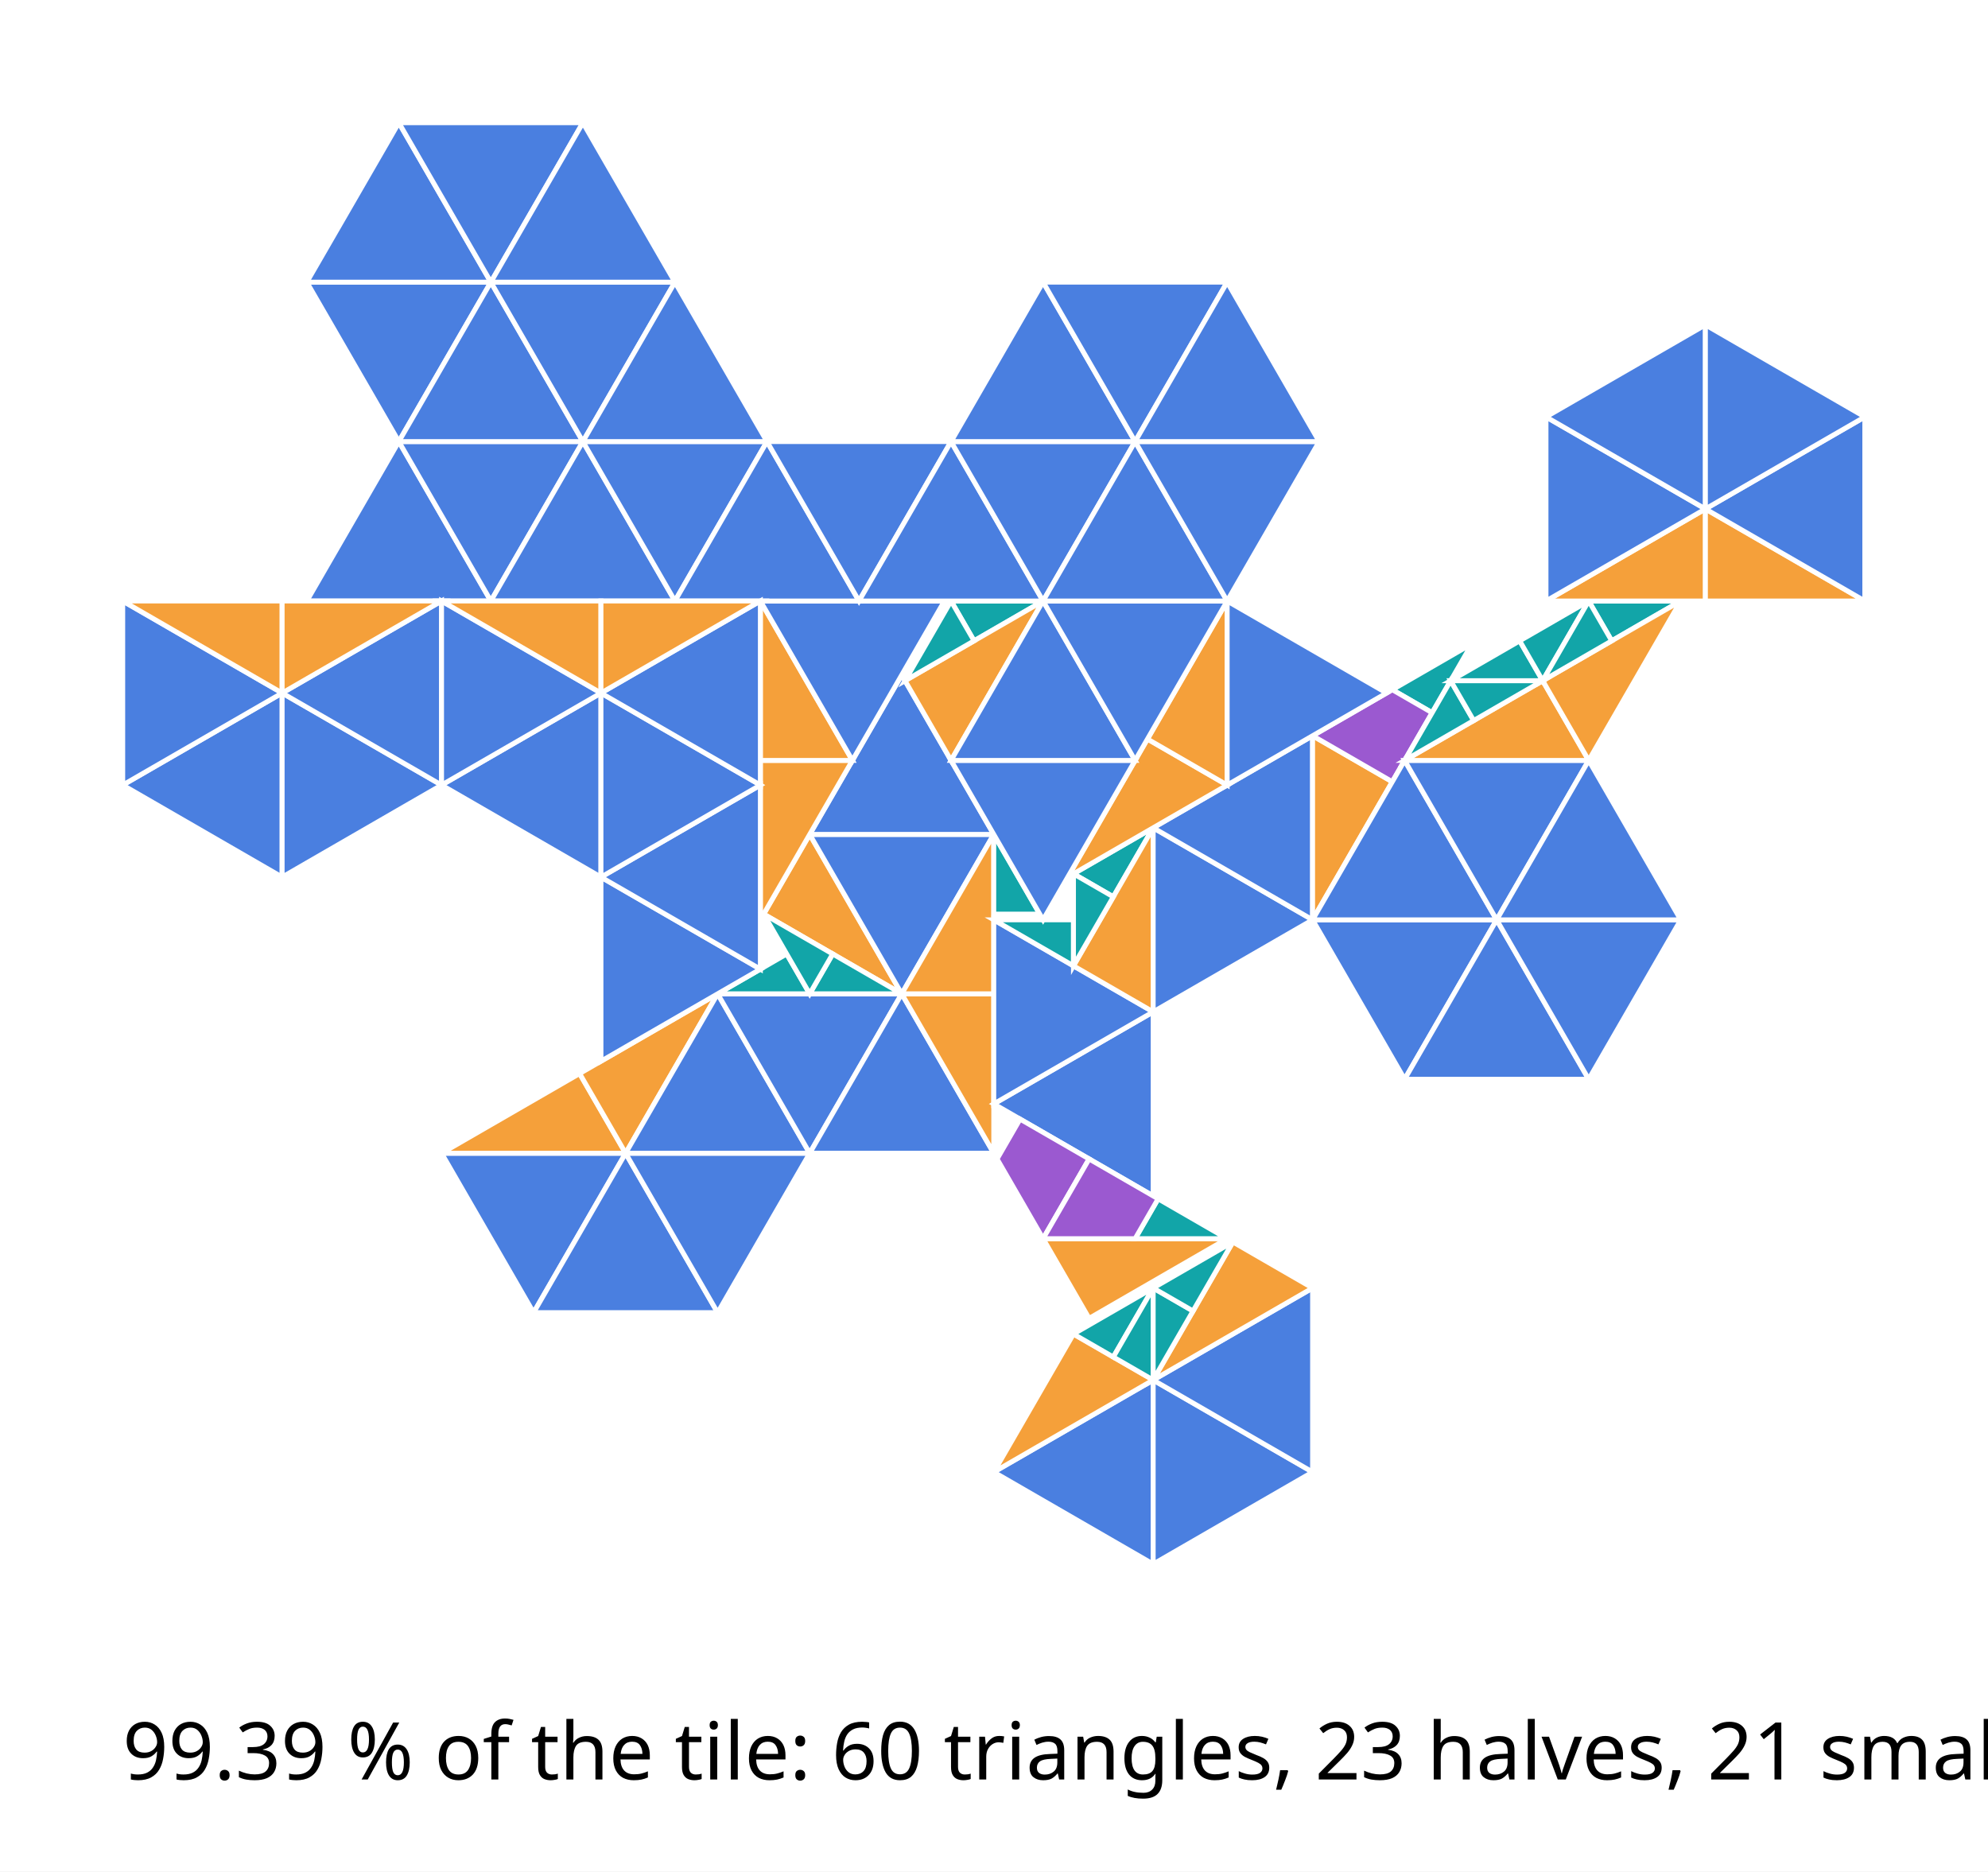
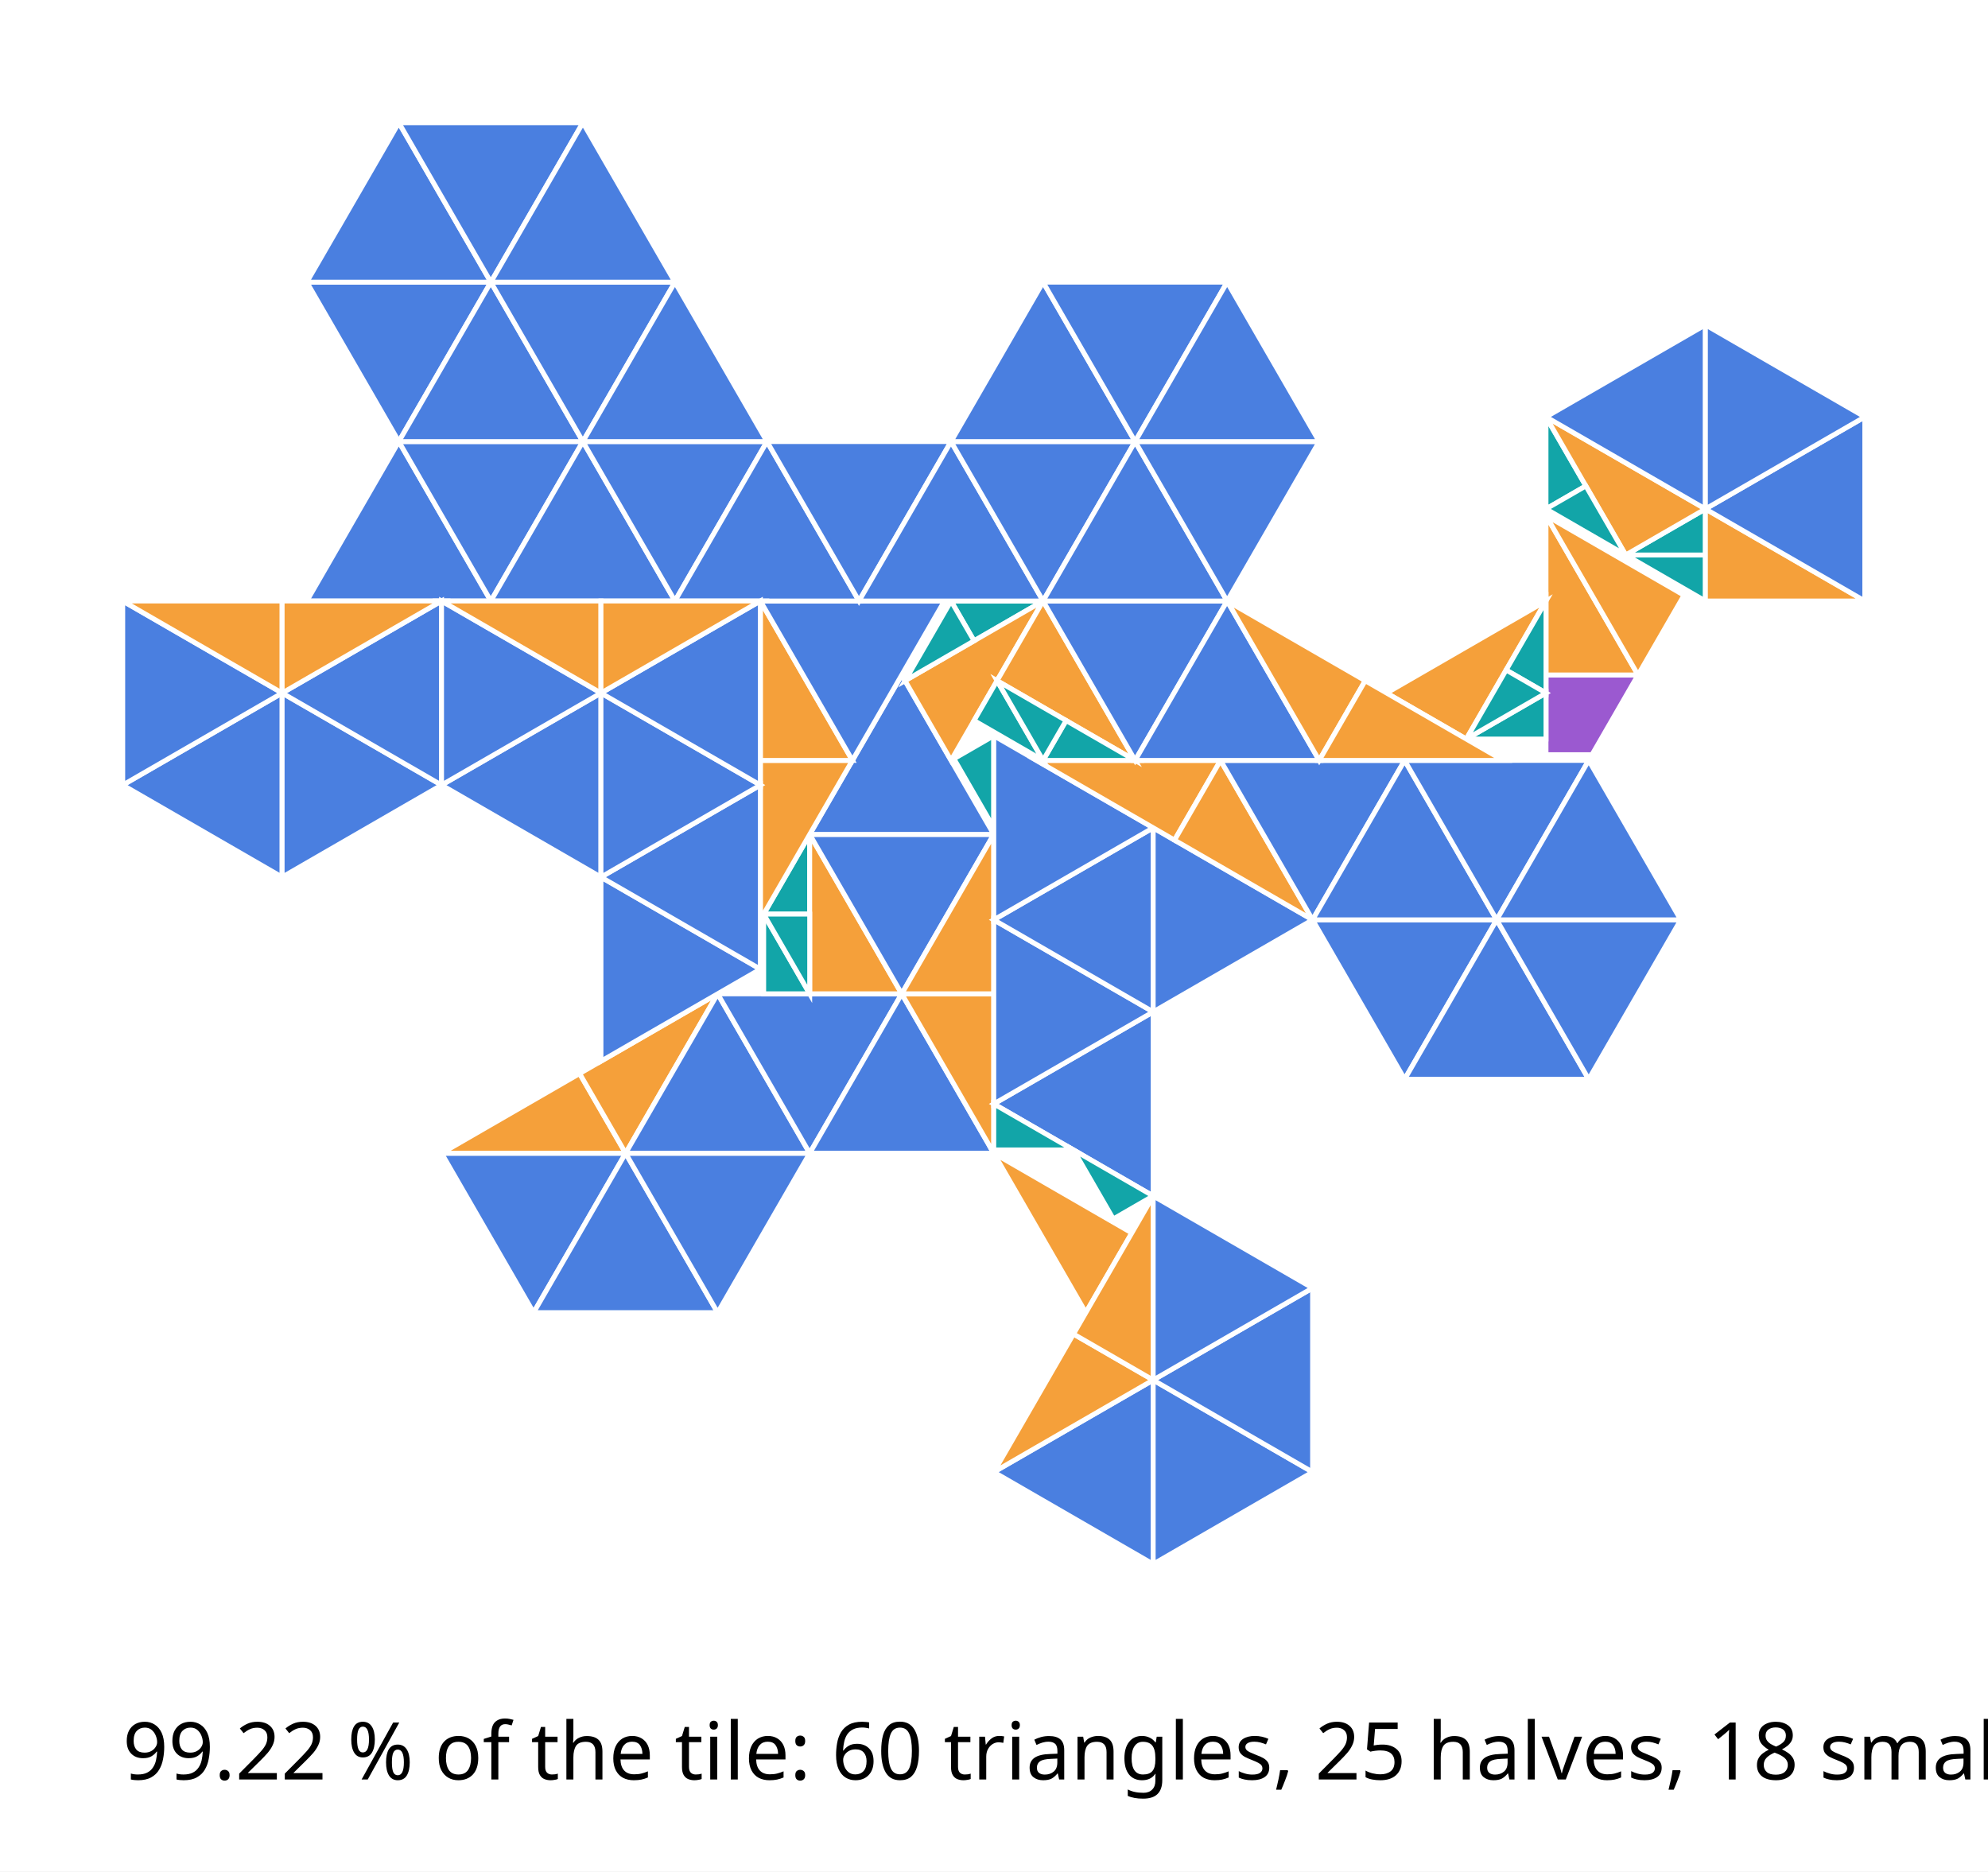
<svg xmlns="http://www.w3.org/2000/svg" width="324" height="305">
  <rect width="100%" height="100%" fill="#fff" />
  <path d="M 86.962 213.923 L 101.962 187.942 L 71.962 187.942 Z" fill="#4a7fe0" stroke="#fff" stroke-width="0.8" />
  <path d="M 71.962 187.942 L 101.962 187.942 L 94.462 174.952 Z" fill="#f5a03a" stroke="#fff" stroke-width="0.8" />
  <path d="M 116.962 161.962 L 94.462 174.952 L 101.962 187.942 Z" fill="#f5a03a" stroke="#fff" stroke-width="0.8" />
  <path d="M 86.962 213.923 L 116.962 213.923 L 101.962 187.942 Z" fill="#4a7fe0" stroke="#fff" stroke-width="0.8" />
  <path d="M 116.962 213.923 L 131.962 187.942 L 101.962 187.942 Z" fill="#4a7fe0" stroke="#fff" stroke-width="0.8" />
  <path d="M 101.962 187.942 L 131.962 187.942 L 116.962 161.962 Z" fill="#4a7fe0" stroke="#fff" stroke-width="0.8" />
  <path d="M 131.962 187.942 L 146.962 161.962 L 116.962 161.962 Z" fill="#4a7fe0" stroke="#fff" stroke-width="0.8" />
-   <path d="M 116.962 161.962 L 131.962 161.962 L 128.212 155.466 Z" fill="#12a5a8" stroke="#fff" stroke-width="0.8" />
-   <path d="M 146.962 161.962 L 131.962 135.981 L 124.462 148.971 Z" fill="#f5a03a" stroke="#fff" stroke-width="0.8" />
-   <path d="M 146.962 161.962 L 135.712 155.466 L 131.962 161.962 Z" fill="#12a5a8" stroke="#fff" stroke-width="0.8" />
+   <path d="M 131.962 135.981 L 124.462 148.971 L 131.962 148.971 Z" fill="#12a5a8" stroke="#fff" stroke-width="0.8" />
+   <path d="M 131.962 135.981 L 131.962 161.962 L 146.962 161.962 Z" fill="#f5a03a" stroke="#fff" stroke-width="0.8" />
  <path d="M 146.962 161.962 L 161.962 135.981 L 131.962 135.981 Z" fill="#4a7fe0" stroke="#fff" stroke-width="0.8" />
-   <path d="M 124.462 148.971 L 131.962 161.962 L 135.712 155.466 Z" fill="#12a5a8" stroke="#fff" stroke-width="0.8" />
+   <path d="M 124.462 148.971 L 124.462 161.962 L 131.962 161.962 Z" fill="#12a5a8" stroke="#fff" stroke-width="0.8" />
+   <path d="M 131.962 161.962 L 131.962 148.971 L 124.462 148.971 Z" fill="#12a5a8" stroke="#fff" stroke-width="0.8" />
  <path d="M 131.962 135.981 L 161.962 135.981 L 146.962 110.000 Z" fill="#4a7fe0" stroke="#fff" stroke-width="0.8" />
  <path d="M 131.962 187.942 L 161.962 187.942 L 146.962 161.962 Z" fill="#4a7fe0" stroke="#fff" stroke-width="0.8" />
  <path d="M 161.962 187.942 L 161.962 161.962 L 146.962 161.962 Z" fill="#f5a03a" stroke="#fff" stroke-width="0.8" />
  <path d="M 161.962 135.981 L 146.962 161.962 L 161.962 161.962 Z" fill="#f5a03a" stroke="#fff" stroke-width="0.8" />
-   <path d="M 161.962 135.981 L 161.962 148.971 L 169.462 148.971 Z" fill="#12a5a8" stroke="#fff" stroke-width="0.8" />
+   <path d="M 161.962 187.942 L 176.962 213.923 L 184.462 200.933 Z" fill="#f5a03a" stroke="#fff" stroke-width="0.8" />
+   <path d="M 259.462 122.990 L 266.962 110.000 L 251.962 110.000 L 251.962 122.990 Z" fill="#9b59d0" stroke="#fff" stroke-width="0.8" />
+   <path d="M 251.962 84.019 L 251.962 110.000 L 266.962 110.000 Z" fill="#f5a03a" stroke="#fff" stroke-width="0.8" />
+   <path d="M 251.962 84.019 L 266.962 110.000 L 274.462 97.010 Z" fill="#f5a03a" stroke="#fff" stroke-width="0.8" />
+   <path d="M 161.962 134.904 L 161.962 119.904 L 155.466 123.654 Z" fill="#12a5a8" stroke="#fff" stroke-width="0.8" />
  <path d="M 187.942 254.904 L 187.942 224.904 L 161.962 239.904 Z" fill="#4a7fe0" stroke="#fff" stroke-width="0.8" />
  <path d="M 161.962 239.904 L 187.942 224.904 L 174.952 217.404 Z" fill="#f5a03a" stroke="#fff" stroke-width="0.8" />
-   <path d="M 187.942 209.904 L 174.952 217.404 L 181.447 221.154 Z" fill="#12a5a8" stroke="#fff" stroke-width="0.8" />
-   <path d="M 187.942 209.904 L 181.447 221.154 L 187.942 224.904 Z" fill="#12a5a8" stroke="#fff" stroke-width="0.8" />
+   <path d="M 187.942 194.904 L 174.952 217.404 L 187.942 224.904 Z" fill="#f5a03a" stroke="#fff" stroke-width="0.8" />
  <path d="M 187.942 194.904 L 187.942 164.904 L 161.962 179.904 Z" fill="#4a7fe0" stroke="#fff" stroke-width="0.8" />
+   <path d="M 174.952 187.404 L 181.447 198.654 L 187.942 194.904 Z" fill="#12a5a8" stroke="#fff" stroke-width="0.8" />
+   <path d="M 174.952 187.404 L 161.962 179.904 L 161.962 187.404 Z" fill="#12a5a8" stroke="#fff" stroke-width="0.8" />
  <path d="M 161.962 179.904 L 187.942 164.904 L 161.962 149.904 Z" fill="#4a7fe0" stroke="#fff" stroke-width="0.8" />
-   <path d="M 187.942 134.904 L 174.952 142.404 L 181.447 146.154 Z" fill="#12a5a8" stroke="#fff" stroke-width="0.8" />
-   <path d="M 187.942 134.904 L 174.952 157.404 L 187.942 164.904 Z" fill="#f5a03a" stroke="#fff" stroke-width="0.8" />
-   <path d="M 161.962 149.904 L 174.952 157.404 L 174.952 149.904 Z" fill="#12a5a8" stroke="#fff" stroke-width="0.8" />
-   <path d="M 174.952 157.404 L 181.447 146.154 L 174.952 142.404 Z" fill="#12a5a8" stroke="#fff" stroke-width="0.8" />
+   <path d="M 187.942 164.904 L 187.942 134.904 L 161.962 149.904 Z" fill="#4a7fe0" stroke="#fff" stroke-width="0.8" />
+   <path d="M 161.962 149.904 L 187.942 134.904 L 161.962 119.904 Z" fill="#4a7fe0" stroke="#fff" stroke-width="0.8" />
  <path d="M 187.942 254.904 L 213.923 239.904 L 187.942 224.904 Z" fill="#4a7fe0" stroke="#fff" stroke-width="0.8" />
  <path d="M 213.923 239.904 L 213.923 209.904 L 187.942 224.904 Z" fill="#4a7fe0" stroke="#fff" stroke-width="0.8" />
-   <path d="M 187.942 224.904 L 213.923 209.904 L 200.933 202.404 Z" fill="#f5a03a" stroke="#fff" stroke-width="0.8" />
-   <path d="M 187.942 224.904 L 194.437 213.654 L 187.942 209.904 Z" fill="#12a5a8" stroke="#fff" stroke-width="0.8" />
-   <path d="M 200.933 202.404 L 187.942 209.904 L 194.437 213.654 Z" fill="#12a5a8" stroke="#fff" stroke-width="0.8" />
+   <path d="M 187.942 224.904 L 213.923 209.904 L 187.942 194.904 Z" fill="#4a7fe0" stroke="#fff" stroke-width="0.8" />
  <path d="M 187.942 164.904 L 213.923 149.904 L 187.942 134.904 Z" fill="#4a7fe0" stroke="#fff" stroke-width="0.8" />
-   <path d="M 213.923 149.904 L 213.923 119.904 L 187.942 134.904 Z" fill="#4a7fe0" stroke="#fff" stroke-width="0.8" />
-   <path d="M 213.923 149.904 L 226.913 127.404 L 213.923 119.904 Z" fill="#f5a03a" stroke="#fff" stroke-width="0.8" />
-   <path d="M 239.904 104.904 L 226.913 112.404 L 233.409 116.154 Z" fill="#12a5a8" stroke="#fff" stroke-width="0.8" />
-   <path d="M 226.913 112.404 L 213.923 119.904 L 226.913 127.404 L 233.409 116.154 Z" fill="#9b59d0" stroke="#fff" stroke-width="0.8" />
  <path d="M 123.923 149.904 L 138.923 123.923 L 123.923 123.923 Z" fill="#f5a03a" stroke="#fff" stroke-width="0.8" />
  <path d="M 123.923 97.942 L 123.923 123.923 L 138.923 123.923 Z" fill="#f5a03a" stroke="#fff" stroke-width="0.8" />
  <path d="M 138.923 123.923 L 153.923 97.942 L 123.923 97.942 Z" fill="#4a7fe0" stroke="#fff" stroke-width="0.8" />
+   <path d="M 168.923 123.923 L 191.423 136.913 L 198.923 123.923 Z" fill="#f5a03a" stroke="#fff" stroke-width="0.8" />
+   <path d="M 213.923 149.904 L 198.923 123.923 L 191.423 136.913 Z" fill="#f5a03a" stroke="#fff" stroke-width="0.8" />
+   <path d="M 213.923 149.904 L 228.923 123.923 L 198.923 123.923 Z" fill="#4a7fe0" stroke="#fff" stroke-width="0.8" />
  <path d="M 228.923 175.885 L 243.923 149.904 L 213.923 149.904 Z" fill="#4a7fe0" stroke="#fff" stroke-width="0.8" />
  <path d="M 213.923 149.904 L 243.923 149.904 L 228.923 123.923 Z" fill="#4a7fe0" stroke="#fff" stroke-width="0.8" />
  <path d="M 243.923 149.904 L 258.923 123.923 L 228.923 123.923 Z" fill="#4a7fe0" stroke="#fff" stroke-width="0.8" />
-   <path d="M 228.923 123.923 L 258.923 123.923 L 251.423 110.933 Z" fill="#f5a03a" stroke="#fff" stroke-width="0.8" />
-   <path d="M 228.923 123.923 L 240.173 117.428 L 236.423 110.933 Z" fill="#12a5a8" stroke="#fff" stroke-width="0.8" />
-   <path d="M 273.923 97.942 L 258.923 97.942 L 262.673 104.437 Z" fill="#12a5a8" stroke="#fff" stroke-width="0.8" />
-   <path d="M 273.923 97.942 L 251.423 110.933 L 258.923 123.923 Z" fill="#f5a03a" stroke="#fff" stroke-width="0.8" />
-   <path d="M 251.423 110.933 L 236.423 110.933 L 240.173 117.428 Z" fill="#12a5a8" stroke="#fff" stroke-width="0.8" />
-   <path d="M 236.423 110.933 L 251.423 110.933 L 247.673 104.437 Z" fill="#12a5a8" stroke="#fff" stroke-width="0.8" />
-   <path d="M 258.923 97.942 L 247.673 104.437 L 251.423 110.933 Z" fill="#12a5a8" stroke="#fff" stroke-width="0.8" />
-   <path d="M 251.423 110.933 L 262.673 104.437 L 258.923 97.942 Z" fill="#12a5a8" stroke="#fff" stroke-width="0.8" />
  <path d="M 228.923 175.885 L 258.923 175.885 L 243.923 149.904 Z" fill="#4a7fe0" stroke="#fff" stroke-width="0.8" />
  <path d="M 258.923 175.885 L 273.923 149.904 L 243.923 149.904 Z" fill="#4a7fe0" stroke="#fff" stroke-width="0.8" />
  <path d="M 243.923 149.904 L 273.923 149.904 L 258.923 123.923 Z" fill="#4a7fe0" stroke="#fff" stroke-width="0.8" />
-   <path d="M 174.019 142.942 L 200.000 127.942 L 187.010 120.442 Z" fill="#f5a03a" stroke="#fff" stroke-width="0.8" />
-   <path d="M 200.000 97.942 L 187.010 120.442 L 200.000 127.942 Z" fill="#f5a03a" stroke="#fff" stroke-width="0.8" />
-   <path d="M 200.000 127.942 L 225.981 112.942 L 200.000 97.942 Z" fill="#4a7fe0" stroke="#fff" stroke-width="0.8" />
-   <path d="M 251.962 97.942 L 277.942 97.942 L 277.942 82.942 Z" fill="#f5a03a" stroke="#fff" stroke-width="0.8" />
-   <path d="M 251.962 97.942 L 277.942 82.942 L 251.962 67.942 Z" fill="#4a7fe0" stroke="#fff" stroke-width="0.8" />
+   <path d="M 251.962 97.942 L 225.981 112.942 L 238.971 120.442 Z" fill="#f5a03a" stroke="#fff" stroke-width="0.8" />
+   <path d="M 251.962 97.942 L 245.466 109.192 L 251.962 112.942 Z" fill="#12a5a8" stroke="#fff" stroke-width="0.8" />
+   <path d="M 238.971 120.442 L 251.962 120.442 L 251.962 112.942 Z" fill="#12a5a8" stroke="#fff" stroke-width="0.8" />
+   <path d="M 238.971 120.442 L 251.962 112.942 L 245.466 109.192 Z" fill="#12a5a8" stroke="#fff" stroke-width="0.8" />
+   <path d="M 264.952 90.442 L 277.942 97.942 L 277.942 90.442 Z" fill="#12a5a8" stroke="#fff" stroke-width="0.8" />
+   <path d="M 264.952 90.442 L 277.942 90.442 L 277.942 82.942 Z" fill="#12a5a8" stroke="#fff" stroke-width="0.8" />
+   <path d="M 251.962 67.942 L 251.962 82.942 L 258.457 79.192 Z" fill="#12a5a8" stroke="#fff" stroke-width="0.8" />
+   <path d="M 251.962 67.942 L 264.952 90.442 L 277.942 82.942 Z" fill="#f5a03a" stroke="#fff" stroke-width="0.8" />
  <path d="M 277.942 82.942 L 277.942 52.942 L 251.962 67.942 Z" fill="#4a7fe0" stroke="#fff" stroke-width="0.8" />
+   <path d="M 264.952 90.442 L 258.457 79.192 L 251.962 82.942 Z" fill="#12a5a8" stroke="#fff" stroke-width="0.8" />
  <path d="M 303.923 97.942 L 277.942 82.942 L 277.942 97.942 Z" fill="#f5a03a" stroke="#fff" stroke-width="0.8" />
  <path d="M 303.923 97.942 L 303.923 67.942 L 277.942 82.942 Z" fill="#4a7fe0" stroke="#fff" stroke-width="0.8" />
  <path d="M 277.942 82.942 L 303.923 67.942 L 277.942 52.942 Z" fill="#4a7fe0" stroke="#fff" stroke-width="0.8" />
  <path d="M 65.000 71.962 L 80.000 45.981 L 50.000 45.981 Z" fill="#4a7fe0" stroke="#fff" stroke-width="0.8" />
  <path d="M 50.000 45.981 L 80.000 45.981 L 65.000 20.000 Z" fill="#4a7fe0" stroke="#fff" stroke-width="0.8" />
  <path d="M 80.000 45.981 L 95.000 20.000 L 65.000 20.000 Z" fill="#4a7fe0" stroke="#fff" stroke-width="0.8" />
  <path d="M 50.000 97.942 L 80.000 97.942 L 65.000 71.962 Z" fill="#4a7fe0" stroke="#fff" stroke-width="0.8" />
  <path d="M 80.000 97.942 L 95.000 71.962 L 65.000 71.962 Z" fill="#4a7fe0" stroke="#fff" stroke-width="0.8" />
  <path d="M 65.000 71.962 L 95.000 71.962 L 80.000 45.981 Z" fill="#4a7fe0" stroke="#fff" stroke-width="0.8" />
  <path d="M 95.000 71.962 L 110.000 45.981 L 80.000 45.981 Z" fill="#4a7fe0" stroke="#fff" stroke-width="0.8" />
  <path d="M 80.000 45.981 L 110.000 45.981 L 95.000 20.000 Z" fill="#4a7fe0" stroke="#fff" stroke-width="0.8" />
  <path d="M 80.000 97.942 L 110.000 97.942 L 95.000 71.962 Z" fill="#4a7fe0" stroke="#fff" stroke-width="0.8" />
  <path d="M 110.000 97.942 L 125.000 71.962 L 95.000 71.962 Z" fill="#4a7fe0" stroke="#fff" stroke-width="0.8" />
  <path d="M 95.000 71.962 L 125.000 71.962 L 110.000 45.981 Z" fill="#4a7fe0" stroke="#fff" stroke-width="0.8" />
  <path d="M 110.000 97.942 L 140.000 97.942 L 125.000 71.962 Z" fill="#4a7fe0" stroke="#fff" stroke-width="0.8" />
  <path d="M 140.000 97.942 L 155.000 71.962 L 125.000 71.962 Z" fill="#4a7fe0" stroke="#fff" stroke-width="0.8" />
  <path d="M 170.000 97.942 L 155.000 97.942 L 158.750 104.437 Z" fill="#12a5a8" stroke="#fff" stroke-width="0.8" />
  <path d="M 170.000 97.942 L 147.500 110.933 L 155.000 123.923 Z" fill="#f5a03a" stroke="#fff" stroke-width="0.8" />
  <path d="M 147.500 110.933 L 158.750 104.437 L 155.000 97.942 Z" fill="#12a5a8" stroke="#fff" stroke-width="0.8" />
  <path d="M 140.000 97.942 L 170.000 97.942 L 155.000 71.962 Z" fill="#4a7fe0" stroke="#fff" stroke-width="0.8" />
  <path d="M 170.000 97.942 L 185.000 71.962 L 155.000 71.962 Z" fill="#4a7fe0" stroke="#fff" stroke-width="0.8" />
  <path d="M 155.000 71.962 L 185.000 71.962 L 170.000 45.981 Z" fill="#4a7fe0" stroke="#fff" stroke-width="0.8" />
  <path d="M 185.000 71.962 L 200.000 45.981 L 170.000 45.981 Z" fill="#4a7fe0" stroke="#fff" stroke-width="0.8" />
-   <path d="M 170.000 149.904 L 185.000 123.923 L 155.000 123.923 Z" fill="#4a7fe0" stroke="#fff" stroke-width="0.8" />
-   <path d="M 155.000 123.923 L 185.000 123.923 L 170.000 97.942 Z" fill="#4a7fe0" stroke="#fff" stroke-width="0.8" />
+   <path d="M 185.000 123.923 L 170.000 97.942 L 162.500 110.933 Z" fill="#f5a03a" stroke="#fff" stroke-width="0.8" />
+   <path d="M 185.000 123.923 L 173.750 117.428 L 170.000 123.923 Z" fill="#12a5a8" stroke="#fff" stroke-width="0.8" />
  <path d="M 185.000 123.923 L 200.000 97.942 L 170.000 97.942 Z" fill="#4a7fe0" stroke="#fff" stroke-width="0.8" />
+   <path d="M 170.000 123.923 L 162.500 110.933 L 158.750 117.428 Z" fill="#12a5a8" stroke="#fff" stroke-width="0.8" />
+   <path d="M 162.500 110.933 L 170.000 123.923 L 173.750 117.428 Z" fill="#12a5a8" stroke="#fff" stroke-width="0.8" />
  <path d="M 170.000 97.942 L 200.000 97.942 L 185.000 71.962 Z" fill="#4a7fe0" stroke="#fff" stroke-width="0.8" />
  <path d="M 200.000 97.942 L 215.000 71.962 L 185.000 71.962 Z" fill="#4a7fe0" stroke="#fff" stroke-width="0.8" />
  <path d="M 185.000 71.962 L 215.000 71.962 L 200.000 45.981 Z" fill="#4a7fe0" stroke="#fff" stroke-width="0.8" />
-   <path d="M 162.500 188.875 L 170.000 201.865 L 177.500 188.875 L 166.250 182.380 Z" fill="#9b59d0" stroke="#fff" stroke-width="0.8" />
-   <path d="M 200.000 201.865 L 170.000 201.865 L 177.500 214.856 Z" fill="#f5a03a" stroke="#fff" stroke-width="0.8" />
-   <path d="M 200.000 201.865 L 188.750 195.370 L 185.000 201.865 Z" fill="#12a5a8" stroke="#fff" stroke-width="0.8" />
-   <path d="M 188.750 195.370 L 177.500 188.875 L 170.000 201.865 L 185.000 201.865 Z" fill="#9b59d0" stroke="#fff" stroke-width="0.8" />
+   <path d="M 185.000 123.923 L 215.000 123.923 L 200.000 97.942 Z" fill="#4a7fe0" stroke="#fff" stroke-width="0.8" />
+   <path d="M 200.000 97.942 L 215.000 123.923 L 222.500 110.933 Z" fill="#f5a03a" stroke="#fff" stroke-width="0.8" />
+   <path d="M 245.000 123.923 L 222.500 110.933 L 215.000 123.923 Z" fill="#f5a03a" stroke="#fff" stroke-width="0.8" />
  <path d="M 45.981 142.942 L 45.981 112.942 L 20.000 127.942 Z" fill="#4a7fe0" stroke="#fff" stroke-width="0.8" />
  <path d="M 20.000 127.942 L 45.981 112.942 L 20.000 97.942 Z" fill="#4a7fe0" stroke="#fff" stroke-width="0.8" />
  <path d="M 20.000 97.942 L 45.981 112.942 L 45.981 97.942 Z" fill="#f5a03a" stroke="#fff" stroke-width="0.8" />
  <path d="M 45.981 142.942 L 71.962 127.942 L 45.981 112.942 Z" fill="#4a7fe0" stroke="#fff" stroke-width="0.8" />
  <path d="M 71.962 127.942 L 71.962 97.942 L 45.981 112.942 Z" fill="#4a7fe0" stroke="#fff" stroke-width="0.8" />
  <path d="M 71.962 97.942 L 45.981 97.942 L 45.981 112.942 Z" fill="#f5a03a" stroke="#fff" stroke-width="0.8" />
  <path d="M 97.942 142.942 L 97.942 112.942 L 71.962 127.942 Z" fill="#4a7fe0" stroke="#fff" stroke-width="0.8" />
  <path d="M 71.962 127.942 L 97.942 112.942 L 71.962 97.942 Z" fill="#4a7fe0" stroke="#fff" stroke-width="0.8" />
  <path d="M 71.962 97.942 L 97.942 112.942 L 97.942 97.942 Z" fill="#f5a03a" stroke="#fff" stroke-width="0.8" />
  <path d="M 97.942 172.942 L 123.923 157.942 L 97.942 142.942 Z" fill="#4a7fe0" stroke="#fff" stroke-width="0.8" />
  <path d="M 123.923 157.942 L 123.923 127.942 L 97.942 142.942 Z" fill="#4a7fe0" stroke="#fff" stroke-width="0.8" />
  <path d="M 97.942 142.942 L 123.923 127.942 L 97.942 112.942 Z" fill="#4a7fe0" stroke="#fff" stroke-width="0.8" />
  <path d="M 123.923 127.942 L 123.923 97.942 L 97.942 112.942 Z" fill="#4a7fe0" stroke="#fff" stroke-width="0.8" />
  <path d="M 123.923 97.942 L 97.942 97.942 L 97.942 112.942 Z" fill="#f5a03a" stroke="#fff" stroke-width="0.8" />
-   <text x="20" y="290" font-family="sans-serif" font-size="13">99.39 % of the tile: 60 triangles, 23 halves, 21 small, 3 trapezoids</text>
+   <text x="20" y="290" font-family="sans-serif" font-size="13">99.22 % of the tile: 60 triangles, 25 halves, 18 small, 1 trapezoids</text>
</svg>
